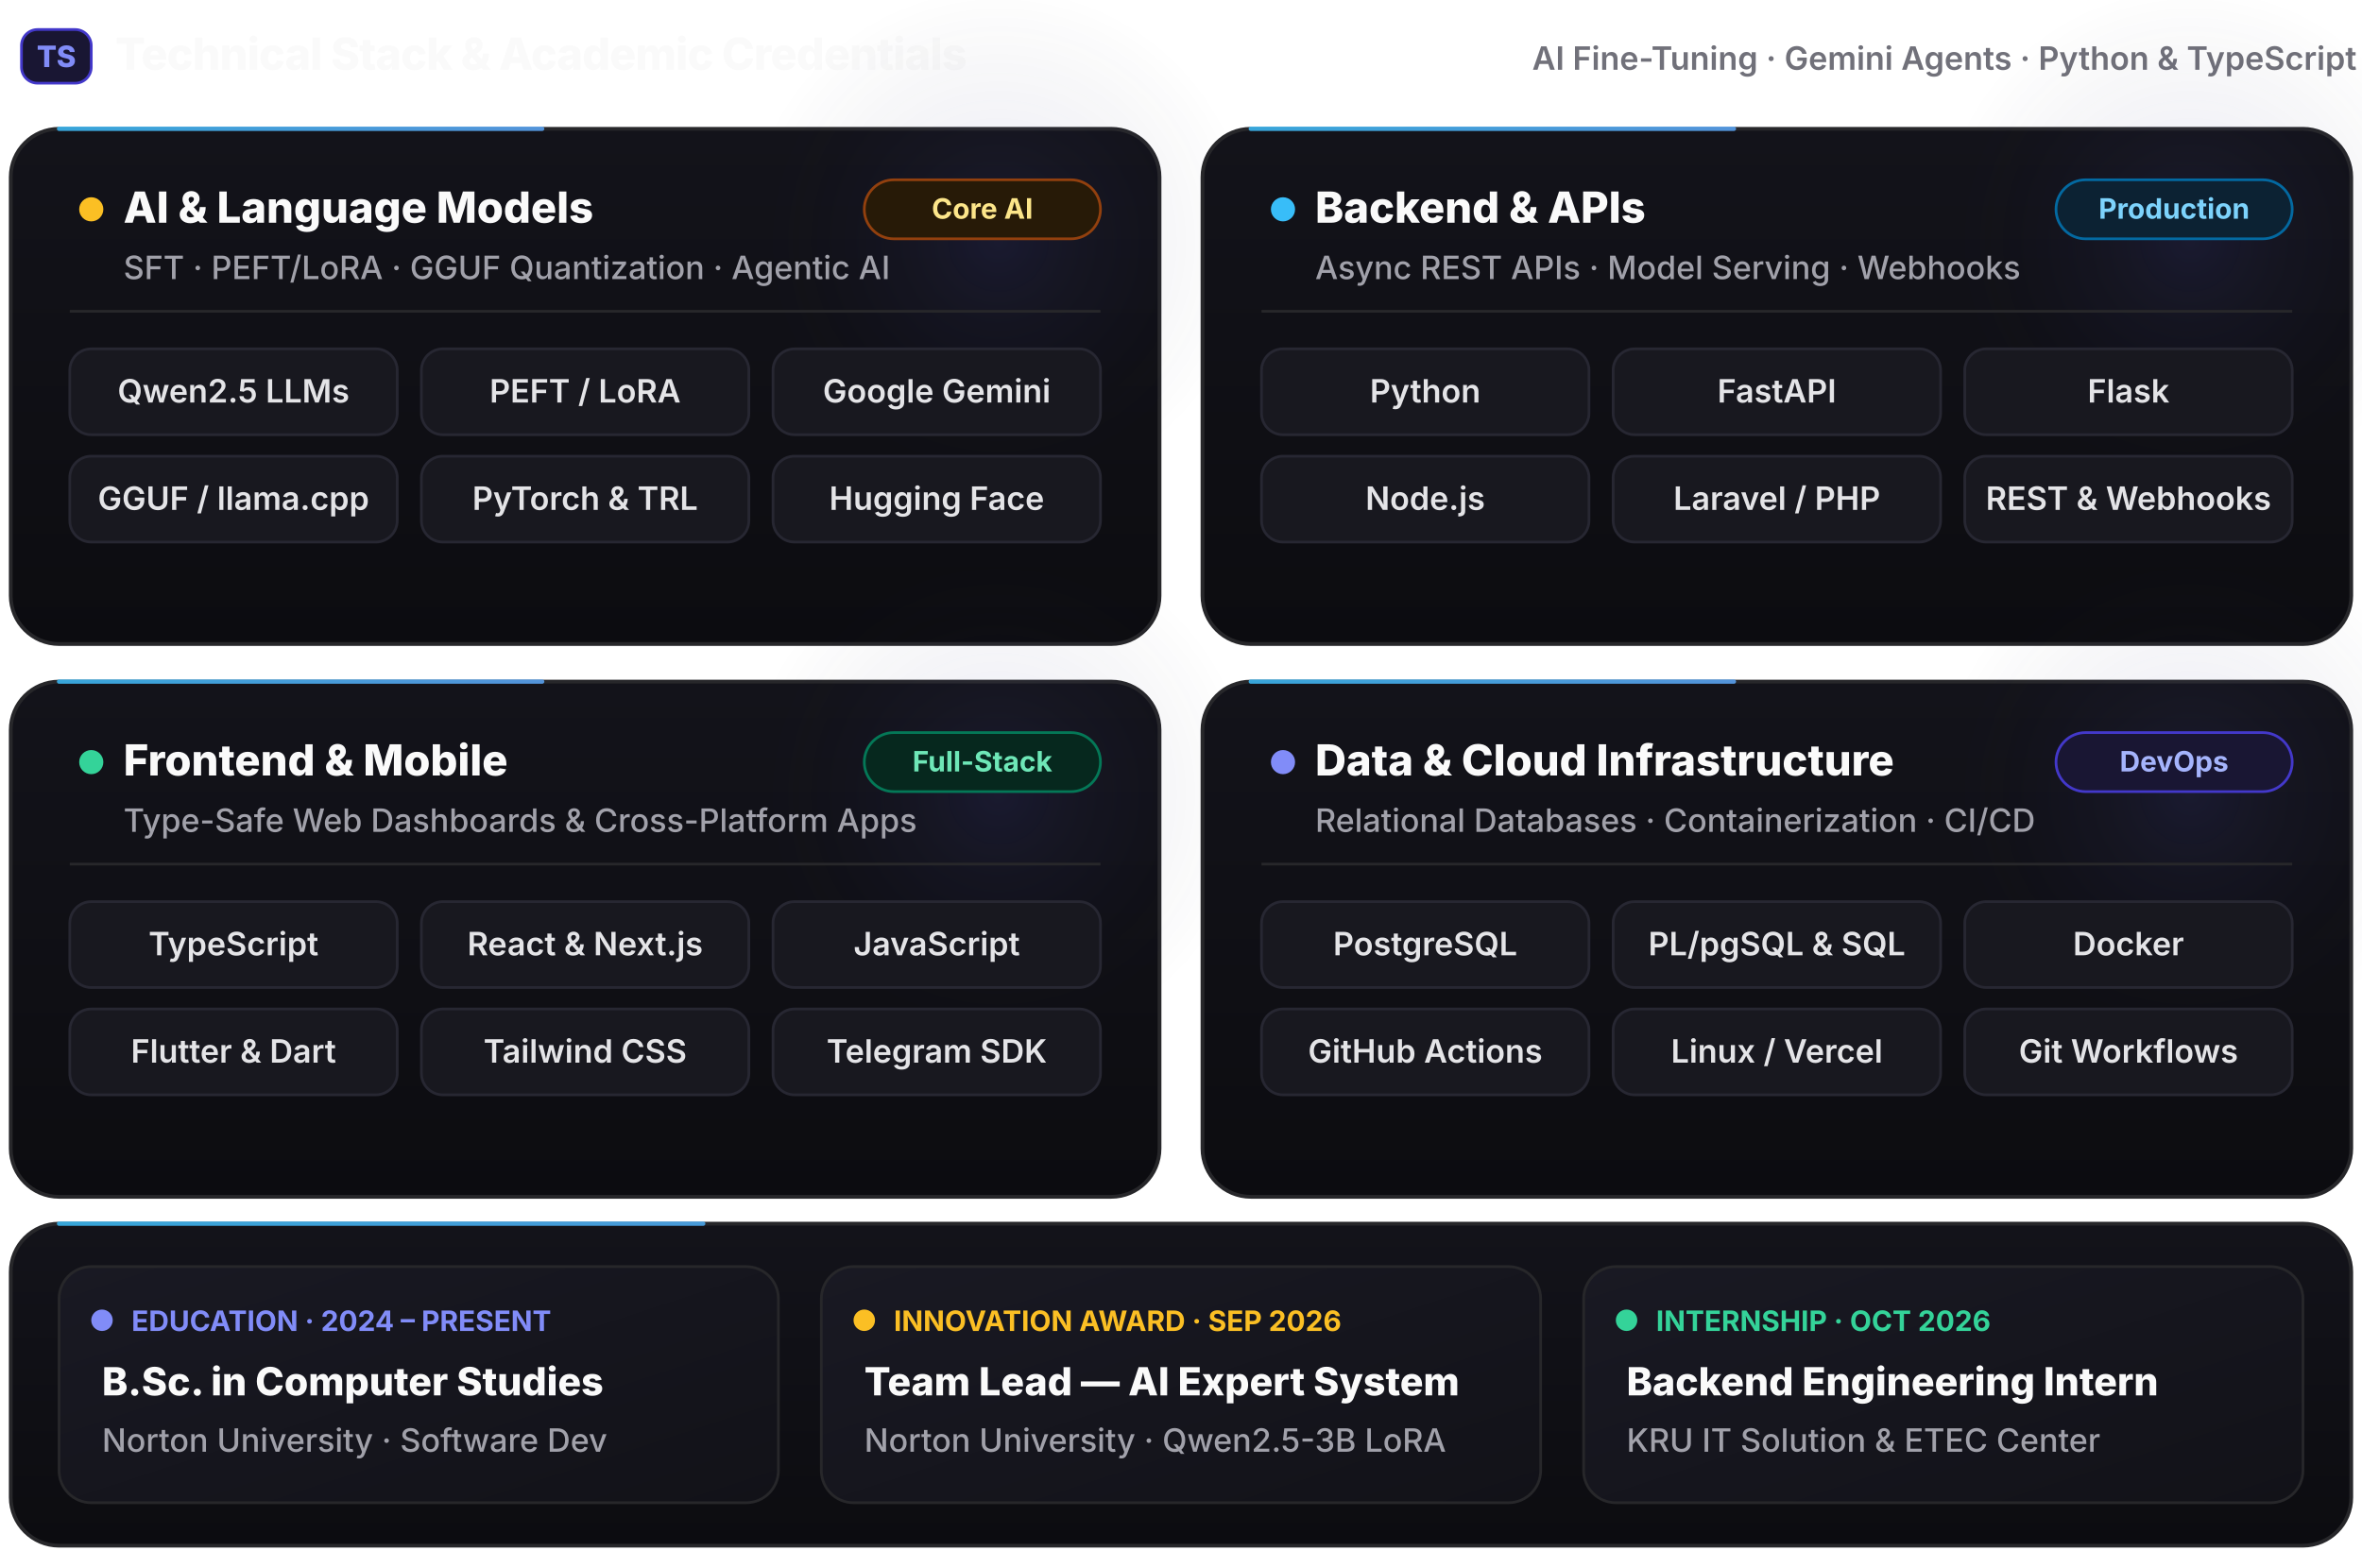
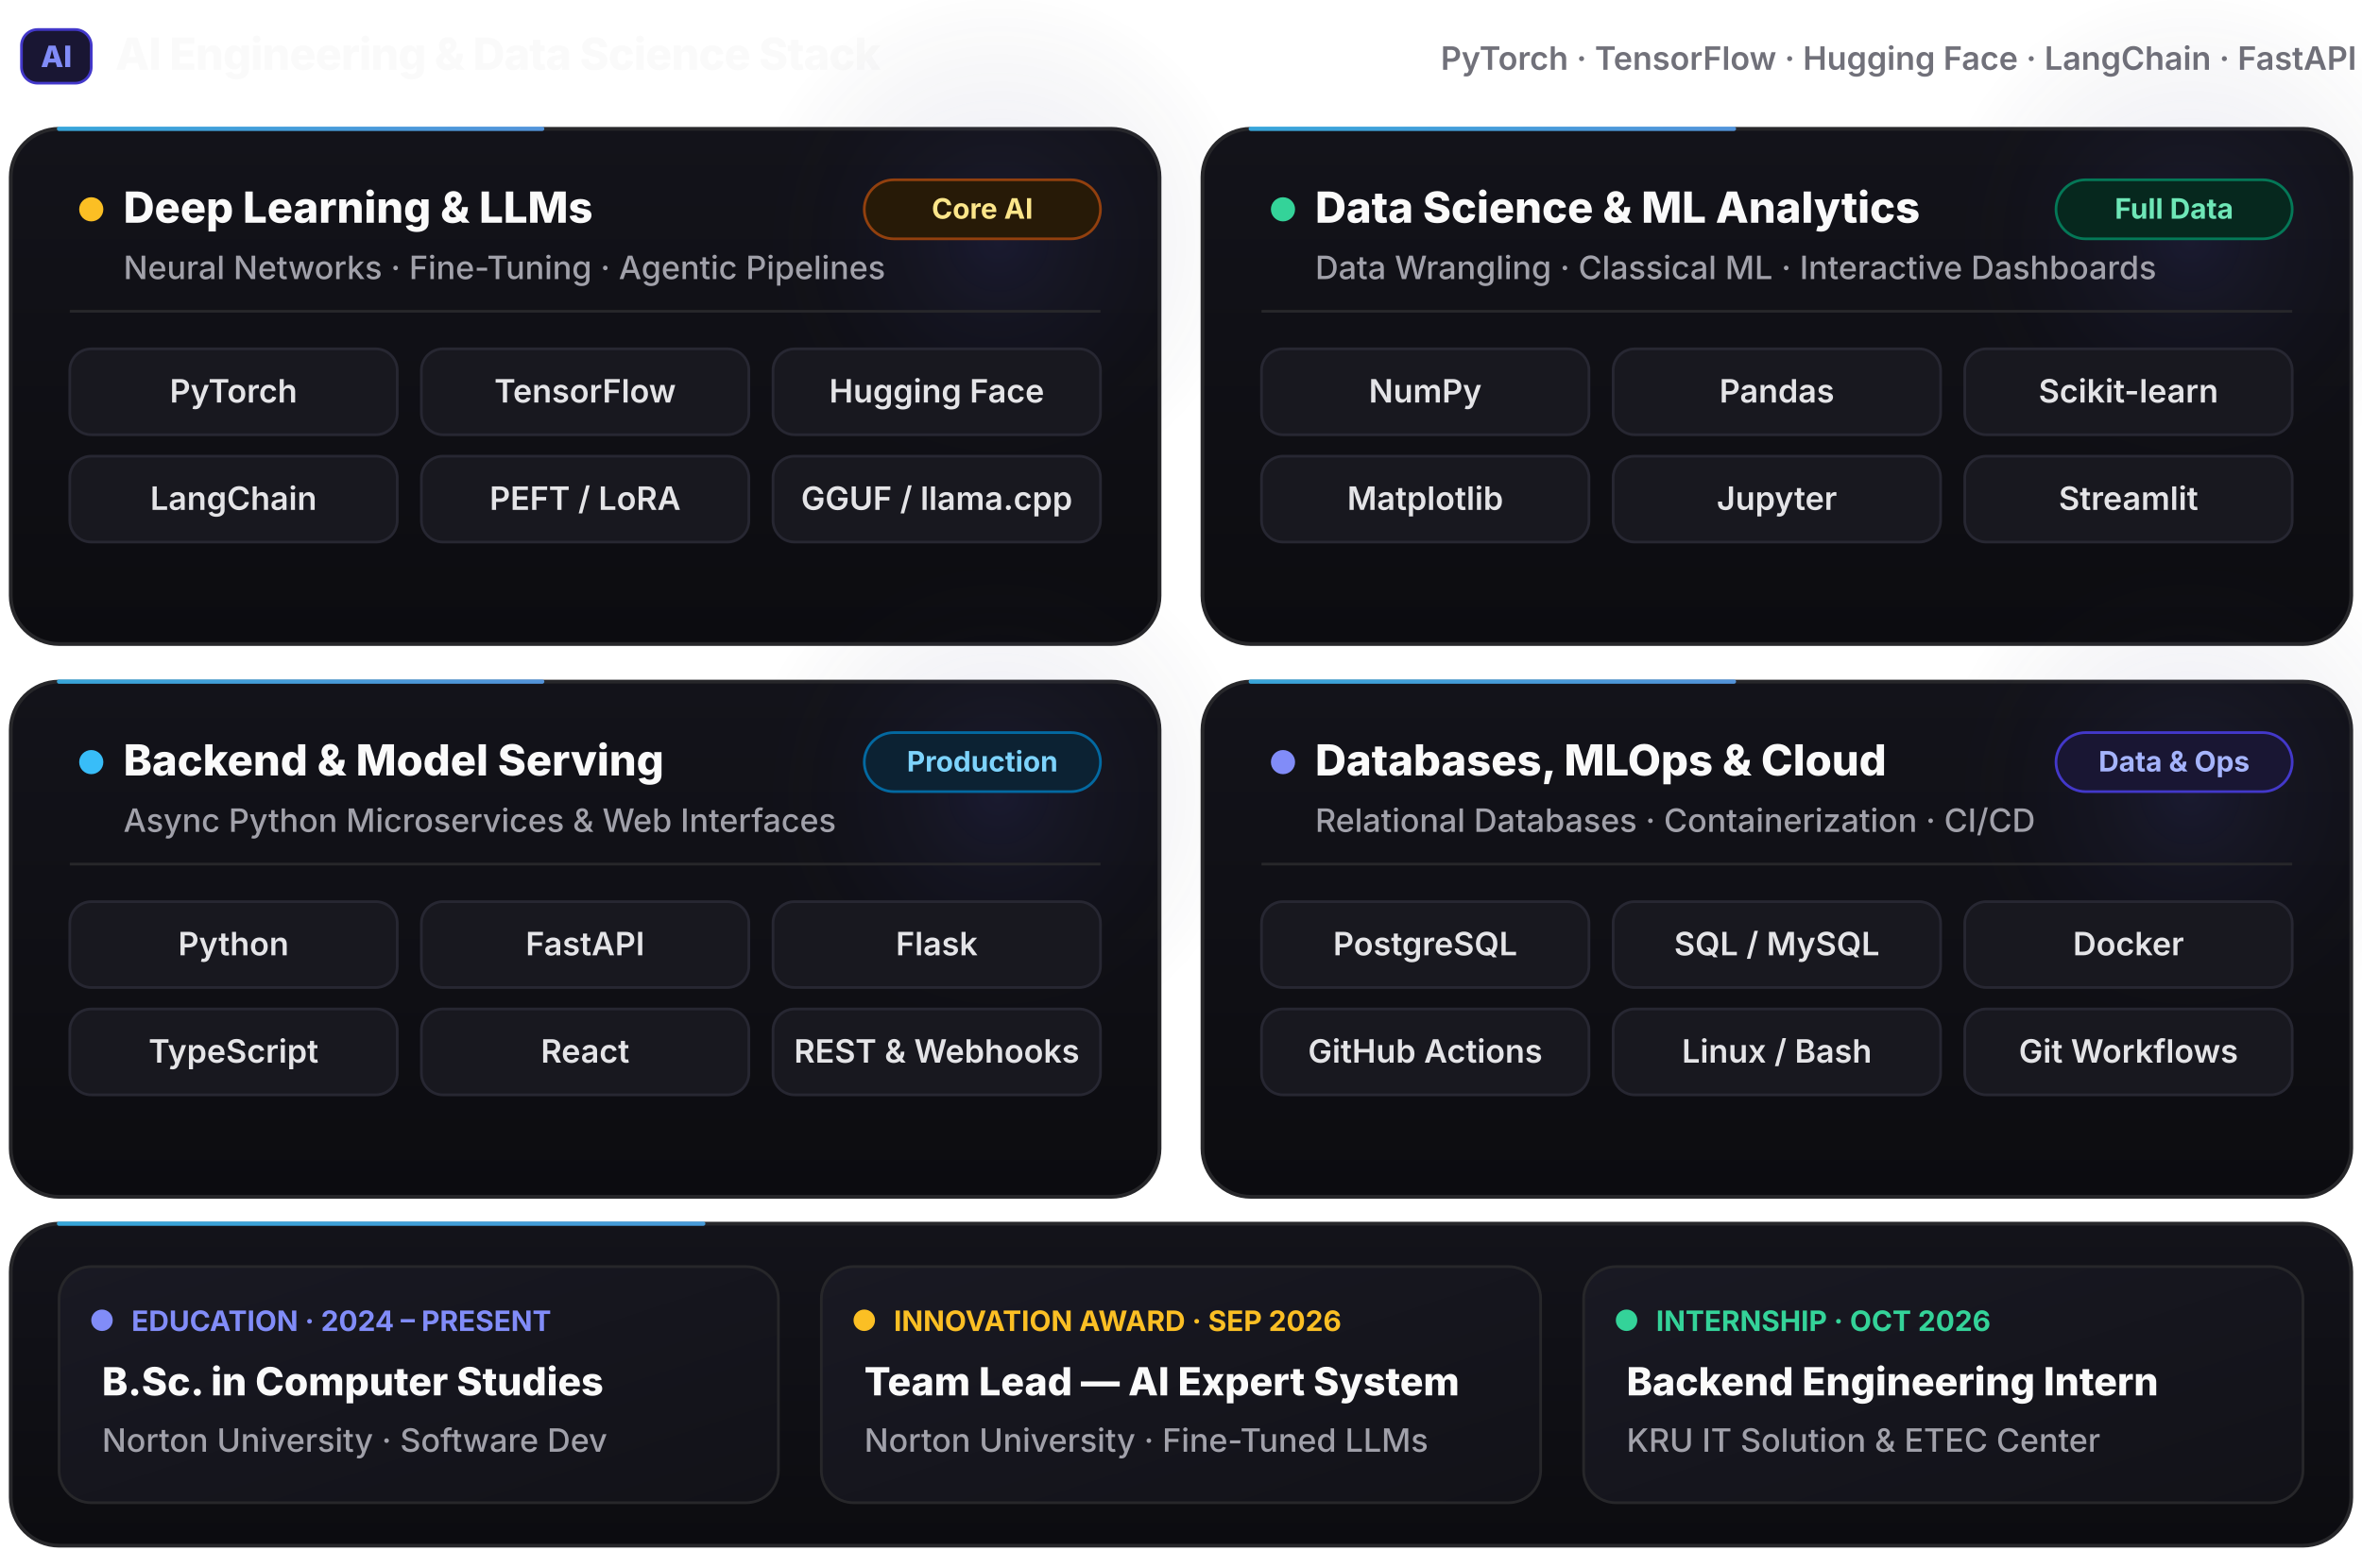
<svg xmlns="http://www.w3.org/2000/svg" viewBox="0 0 880 584" width="100%">
  <defs>
    <style>
      .sans { font-family: -apple-system, BlinkMacSystemFont, "Segoe UI", Inter, Roboto, Helvetica, Arial, sans-serif; }
    </style>
    <linearGradient id="bgCard" x1="0" y1="0" x2="0" y2="1">
      <stop offset="0%" stop-color="#13131A" />
      <stop offset="100%" stop-color="#0C0C10" />
    </linearGradient>
    <linearGradient id="subCard" x1="0" y1="0" x2="1" y2="1">
      <stop offset="0%" stop-color="#191923" />
      <stop offset="100%" stop-color="#121218" />
    </linearGradient>
    <radialGradient id="orbGlow" cx="50%" cy="50%" r="50%">
      <stop offset="0%" stop-color="#6366F1" stop-opacity="0.11" />
      <stop offset="100%" stop-color="#09090B" stop-opacity="0" />
    </radialGradient>
    <linearGradient id="beamStack" x1="0" y1="0" x2="1" y2="1">
      <stop offset="0%" stop-color="#38BDF8" />
      <stop offset="50%" stop-color="#818CF8" />
      <stop offset="100%" stop-color="#34D399" />
    </linearGradient>
  </defs>
  <g transform="translate(8, 26)">
    <rect x="0" y="-15" width="26" height="20" rx="6" fill="#191633" stroke="#4338CA" stroke-width="1" />
-     <text x="13" y="-1" text-anchor="middle" class="sans" font-size="11" font-weight="800" fill="#818CF8">TS</text>
-     <text x="35" y="0" class="sans" font-size="16.5" font-weight="800" fill="#FAFAFA" letter-spacing="-0.3">Technical Stack &amp; Academic Credentials</text>
-     <text x="870" y="0" text-anchor="end" class="sans" font-size="12" font-weight="600" fill="#71717A">AI Fine-Tuning · Gemini Agents · Python &amp; TypeScript</text>
+     <text x="13" y="-1" text-anchor="middle" class="sans" font-size="11" font-weight="800" fill="#818CF8">AI</text>
+     <text x="35" y="0" class="sans" font-size="16.5" font-weight="800" fill="#FAFAFA" letter-spacing="-0.3">AI Engineering &amp; Data Science Stack</text>
+     <text x="870" y="0" text-anchor="end" class="sans" font-size="12" font-weight="600" fill="#71717A">PyTorch · TensorFlow · Hugging Face · LangChain · FastAPI</text>
  </g>
  <g transform="translate(4, 48)">
    <rect x="0" y="0" width="428" height="192" rx="18" fill="url(#bgCard)" stroke="#27272A" stroke-width="1.4" />
    <circle cx="368" cy="42" r="95" fill="url(#orbGlow)">
      <animate attributeName="cy" values="42;88;42" dur="9s" repeatCount="indefinite" />
    </circle>
    <rect x="0" y="0" width="428" height="192" rx="18" fill="none" stroke="url(#beamStack)" stroke-width="1.6" stroke-dasharray="180 1120" stroke-linecap="round" opacity="0.85">
      <animate attributeName="stroke-dashoffset" from="1300" to="0" dur="10s" repeatCount="indefinite" />
    </rect>
    <g transform="translate(22, 18)">
      <circle cx="8" cy="12" r="4.5" fill="#FBBF24">
        <animate attributeName="opacity" values="1;0.35;1" dur="2.4s" repeatCount="indefinite" />
      </circle>
-       <text x="20" y="17" class="sans" font-size="16" font-weight="800" fill="#FAFAFA">AI &amp; Language Models</text>
+       <text x="20" y="17" class="sans" font-size="16" font-weight="800" fill="#FAFAFA">Deep Learning &amp; LLMs</text>
      <rect x="296" y="1" width="88" height="22" rx="11" fill="#271A07" stroke="#92400E" stroke-width="1" />
      <text x="340" y="15.5" text-anchor="middle" class="sans" font-size="10.5" font-weight="700" fill="#FDE68A">Core AI</text>
-       <text x="20" y="38" class="sans" font-size="12" font-weight="500" fill="#A1A1AA">SFT · PEFT/LoRA · GGUF Quantization · Agentic AI</text>
+       <text x="20" y="38" class="sans" font-size="12" font-weight="500" fill="#A1A1AA">Neural Networks · Fine-Tuning · Agentic Pipelines</text>
      <line x1="0" y1="50" x2="384" y2="50" stroke="#27272A" stroke-width="1" />
      <g transform="translate(0, 64)">
        <rect x="0" y="0" width="122" height="32" rx="8" fill="#18181F" stroke="#272732" stroke-width="1" />
-         <text x="61" y="20" text-anchor="middle" class="sans" font-size="12" font-weight="600" fill="#E4E4E7">Qwen2.5 LLMs</text>
+         <text x="61" y="20" text-anchor="middle" class="sans" font-size="12" font-weight="600" fill="#E4E4E7">PyTorch</text>
        <rect x="131" y="0" width="122" height="32" rx="8" fill="#18181F" stroke="#272732" stroke-width="1" />
-         <text x="192" y="20" text-anchor="middle" class="sans" font-size="12" font-weight="600" fill="#E4E4E7">PEFT / LoRA</text>
+         <text x="192" y="20" text-anchor="middle" class="sans" font-size="12" font-weight="600" fill="#E4E4E7">TensorFlow</text>
        <rect x="262" y="0" width="122" height="32" rx="8" fill="#18181F" stroke="#272732" stroke-width="1" />
-         <text x="323" y="20" text-anchor="middle" class="sans" font-size="12" font-weight="600" fill="#E4E4E7">Google Gemini</text>
+         <text x="323" y="20" text-anchor="middle" class="sans" font-size="12" font-weight="600" fill="#E4E4E7">Hugging Face</text>
        <rect x="0" y="40" width="122" height="32" rx="8" fill="#18181F" stroke="#272732" stroke-width="1" />
-         <text x="61" y="60" text-anchor="middle" class="sans" font-size="12" font-weight="600" fill="#E4E4E7">GGUF / llama.cpp</text>
+         <text x="61" y="60" text-anchor="middle" class="sans" font-size="12" font-weight="600" fill="#E4E4E7">LangChain</text>
        <rect x="131" y="40" width="122" height="32" rx="8" fill="#18181F" stroke="#272732" stroke-width="1" />
-         <text x="192" y="60" text-anchor="middle" class="sans" font-size="12" font-weight="600" fill="#E4E4E7">PyTorch &amp; TRL</text>
+         <text x="192" y="60" text-anchor="middle" class="sans" font-size="12" font-weight="600" fill="#E4E4E7">PEFT / LoRA</text>
        <rect x="262" y="40" width="122" height="32" rx="8" fill="#18181F" stroke="#272732" stroke-width="1" />
-         <text x="323" y="60" text-anchor="middle" class="sans" font-size="12" font-weight="600" fill="#E4E4E7">Hugging Face</text>
+         <text x="323" y="60" text-anchor="middle" class="sans" font-size="12" font-weight="600" fill="#E4E4E7">GGUF / llama.cpp</text>
      </g>
    </g>
  </g>
  <g transform="translate(448, 48)">
    <rect x="0" y="0" width="428" height="192" rx="18" fill="url(#bgCard)" stroke="#27272A" stroke-width="1.4" />
    <circle cx="368" cy="42" r="95" fill="url(#orbGlow)">
      <animate attributeName="cy" values="42;88;42" dur="10s" repeatCount="indefinite" />
    </circle>
    <rect x="0" y="0" width="428" height="192" rx="18" fill="none" stroke="url(#beamStack)" stroke-width="1.6" stroke-dasharray="180 1120" stroke-linecap="round" opacity="0.85">
      <animate attributeName="stroke-dashoffset" from="1050" to="-250" dur="10s" repeatCount="indefinite" />
    </rect>
    <g transform="translate(22, 18)">
-       <circle cx="8" cy="12" r="4.5" fill="#38BDF8">
+       <circle cx="8" cy="12" r="4.5" fill="#34D399">
        <animate attributeName="opacity" values="1;0.35;1" dur="2.4s" repeatCount="indefinite" />
      </circle>
-       <text x="20" y="17" class="sans" font-size="16" font-weight="800" fill="#FAFAFA">Backend &amp; APIs</text>
-       <rect x="296" y="1" width="88" height="22" rx="11" fill="#0C2233" stroke="#0369A1" stroke-width="1" />
-       <text x="340" y="15.5" text-anchor="middle" class="sans" font-size="10.5" font-weight="700" fill="#7DD3FC">Production</text>
-       <text x="20" y="38" class="sans" font-size="12" font-weight="500" fill="#A1A1AA">Async REST APIs · Model Serving · Webhooks</text>
+       <text x="20" y="17" class="sans" font-size="16" font-weight="800" fill="#FAFAFA">Data Science &amp; ML Analytics</text>
+       <rect x="296" y="1" width="88" height="22" rx="11" fill="#06281E" stroke="#047857" stroke-width="1" />
+       <text x="340" y="15.5" text-anchor="middle" class="sans" font-size="10.5" font-weight="700" fill="#6EE7B7">Full Data</text>
+       <text x="20" y="38" class="sans" font-size="12" font-weight="500" fill="#A1A1AA">Data Wrangling · Classical ML · Interactive Dashboards</text>
      <line x1="0" y1="50" x2="384" y2="50" stroke="#27272A" stroke-width="1" />
      <g transform="translate(0, 64)">
        <rect x="0" y="0" width="122" height="32" rx="8" fill="#18181F" stroke="#272732" stroke-width="1" />
-         <text x="61" y="20" text-anchor="middle" class="sans" font-size="12" font-weight="600" fill="#E4E4E7">Python</text>
+         <text x="61" y="20" text-anchor="middle" class="sans" font-size="12" font-weight="600" fill="#E4E4E7">NumPy</text>
        <rect x="131" y="0" width="122" height="32" rx="8" fill="#18181F" stroke="#272732" stroke-width="1" />
-         <text x="192" y="20" text-anchor="middle" class="sans" font-size="12" font-weight="600" fill="#E4E4E7">FastAPI</text>
+         <text x="192" y="20" text-anchor="middle" class="sans" font-size="12" font-weight="600" fill="#E4E4E7">Pandas</text>
        <rect x="262" y="0" width="122" height="32" rx="8" fill="#18181F" stroke="#272732" stroke-width="1" />
-         <text x="323" y="20" text-anchor="middle" class="sans" font-size="12" font-weight="600" fill="#E4E4E7">Flask</text>
+         <text x="323" y="20" text-anchor="middle" class="sans" font-size="12" font-weight="600" fill="#E4E4E7">Scikit-learn</text>
        <rect x="0" y="40" width="122" height="32" rx="8" fill="#18181F" stroke="#272732" stroke-width="1" />
-         <text x="61" y="60" text-anchor="middle" class="sans" font-size="12" font-weight="600" fill="#E4E4E7">Node.js</text>
+         <text x="61" y="60" text-anchor="middle" class="sans" font-size="12" font-weight="600" fill="#E4E4E7">Matplotlib</text>
        <rect x="131" y="40" width="122" height="32" rx="8" fill="#18181F" stroke="#272732" stroke-width="1" />
-         <text x="192" y="60" text-anchor="middle" class="sans" font-size="12" font-weight="600" fill="#E4E4E7">Laravel / PHP</text>
+         <text x="192" y="60" text-anchor="middle" class="sans" font-size="12" font-weight="600" fill="#E4E4E7">Jupyter</text>
        <rect x="262" y="40" width="122" height="32" rx="8" fill="#18181F" stroke="#272732" stroke-width="1" />
-         <text x="323" y="60" text-anchor="middle" class="sans" font-size="12" font-weight="600" fill="#E4E4E7">REST &amp; Webhooks</text>
+         <text x="323" y="60" text-anchor="middle" class="sans" font-size="12" font-weight="600" fill="#E4E4E7">Streamlit</text>
      </g>
    </g>
  </g>
  <g transform="translate(4, 254)">
    <rect x="0" y="0" width="428" height="192" rx="18" fill="url(#bgCard)" stroke="#27272A" stroke-width="1.4" />
    <circle cx="368" cy="42" r="95" fill="url(#orbGlow)">
      <animate attributeName="cy" values="42;88;42" dur="11s" repeatCount="indefinite" />
    </circle>
    <rect x="0" y="0" width="428" height="192" rx="18" fill="none" stroke="url(#beamStack)" stroke-width="1.6" stroke-dasharray="180 1120" stroke-linecap="round" opacity="0.85">
      <animate attributeName="stroke-dashoffset" from="800" to="-500" dur="10s" repeatCount="indefinite" />
    </rect>
    <g transform="translate(22, 18)">
-       <circle cx="8" cy="12" r="4.5" fill="#34D399">
+       <circle cx="8" cy="12" r="4.5" fill="#38BDF8">
        <animate attributeName="opacity" values="1;0.35;1" dur="2.4s" repeatCount="indefinite" />
      </circle>
-       <text x="20" y="17" class="sans" font-size="16" font-weight="800" fill="#FAFAFA">Frontend &amp; Mobile</text>
-       <rect x="296" y="1" width="88" height="22" rx="11" fill="#06281E" stroke="#047857" stroke-width="1" />
-       <text x="340" y="15.5" text-anchor="middle" class="sans" font-size="10.5" font-weight="700" fill="#6EE7B7">Full-Stack</text>
-       <text x="20" y="38" class="sans" font-size="12" font-weight="500" fill="#A1A1AA">Type-Safe Web Dashboards &amp; Cross-Platform Apps</text>
+       <text x="20" y="17" class="sans" font-size="16" font-weight="800" fill="#FAFAFA">Backend &amp; Model Serving</text>
+       <rect x="296" y="1" width="88" height="22" rx="11" fill="#0C2233" stroke="#0369A1" stroke-width="1" />
+       <text x="340" y="15.5" text-anchor="middle" class="sans" font-size="10.5" font-weight="700" fill="#7DD3FC">Production</text>
+       <text x="20" y="38" class="sans" font-size="12" font-weight="500" fill="#A1A1AA">Async Python Microservices &amp; Web Interfaces</text>
      <line x1="0" y1="50" x2="384" y2="50" stroke="#27272A" stroke-width="1" />
      <g transform="translate(0, 64)">
        <rect x="0" y="0" width="122" height="32" rx="8" fill="#18181F" stroke="#272732" stroke-width="1" />
-         <text x="61" y="20" text-anchor="middle" class="sans" font-size="12" font-weight="600" fill="#E4E4E7">TypeScript</text>
+         <text x="61" y="20" text-anchor="middle" class="sans" font-size="12" font-weight="600" fill="#E4E4E7">Python</text>
        <rect x="131" y="0" width="122" height="32" rx="8" fill="#18181F" stroke="#272732" stroke-width="1" />
-         <text x="192" y="20" text-anchor="middle" class="sans" font-size="12" font-weight="600" fill="#E4E4E7">React &amp; Next.js</text>
+         <text x="192" y="20" text-anchor="middle" class="sans" font-size="12" font-weight="600" fill="#E4E4E7">FastAPI</text>
        <rect x="262" y="0" width="122" height="32" rx="8" fill="#18181F" stroke="#272732" stroke-width="1" />
-         <text x="323" y="20" text-anchor="middle" class="sans" font-size="12" font-weight="600" fill="#E4E4E7">JavaScript</text>
+         <text x="323" y="20" text-anchor="middle" class="sans" font-size="12" font-weight="600" fill="#E4E4E7">Flask</text>
        <rect x="0" y="40" width="122" height="32" rx="8" fill="#18181F" stroke="#272732" stroke-width="1" />
-         <text x="61" y="60" text-anchor="middle" class="sans" font-size="12" font-weight="600" fill="#E4E4E7">Flutter &amp; Dart</text>
+         <text x="61" y="60" text-anchor="middle" class="sans" font-size="12" font-weight="600" fill="#E4E4E7">TypeScript</text>
        <rect x="131" y="40" width="122" height="32" rx="8" fill="#18181F" stroke="#272732" stroke-width="1" />
-         <text x="192" y="60" text-anchor="middle" class="sans" font-size="12" font-weight="600" fill="#E4E4E7">Tailwind CSS</text>
+         <text x="192" y="60" text-anchor="middle" class="sans" font-size="12" font-weight="600" fill="#E4E4E7">React</text>
        <rect x="262" y="40" width="122" height="32" rx="8" fill="#18181F" stroke="#272732" stroke-width="1" />
-         <text x="323" y="60" text-anchor="middle" class="sans" font-size="12" font-weight="600" fill="#E4E4E7">Telegram SDK</text>
+         <text x="323" y="60" text-anchor="middle" class="sans" font-size="12" font-weight="600" fill="#E4E4E7">REST &amp; Webhooks</text>
      </g>
    </g>
  </g>
  <g transform="translate(448, 254)">
    <rect x="0" y="0" width="428" height="192" rx="18" fill="url(#bgCard)" stroke="#27272A" stroke-width="1.4" />
    <circle cx="368" cy="42" r="95" fill="url(#orbGlow)">
      <animate attributeName="cy" values="42;88;42" dur="12s" repeatCount="indefinite" />
    </circle>
    <rect x="0" y="0" width="428" height="192" rx="18" fill="none" stroke="url(#beamStack)" stroke-width="1.6" stroke-dasharray="180 1120" stroke-linecap="round" opacity="0.85">
      <animate attributeName="stroke-dashoffset" from="550" to="-750" dur="10s" repeatCount="indefinite" />
    </rect>
    <g transform="translate(22, 18)">
      <circle cx="8" cy="12" r="4.5" fill="#818CF8">
        <animate attributeName="opacity" values="1;0.35;1" dur="2.4s" repeatCount="indefinite" />
      </circle>
-       <text x="20" y="17" class="sans" font-size="16" font-weight="800" fill="#FAFAFA">Data &amp; Cloud Infrastructure</text>
+       <text x="20" y="17" class="sans" font-size="16" font-weight="800" fill="#FAFAFA">Databases, MLOps &amp; Cloud</text>
      <rect x="296" y="1" width="88" height="22" rx="11" fill="#191633" stroke="#4338CA" stroke-width="1" />
-       <text x="340" y="15.5" text-anchor="middle" class="sans" font-size="10.5" font-weight="700" fill="#A5B4FC">DevOps</text>
+       <text x="340" y="15.5" text-anchor="middle" class="sans" font-size="10.5" font-weight="700" fill="#A5B4FC">Data &amp; Ops</text>
      <text x="20" y="38" class="sans" font-size="12" font-weight="500" fill="#A1A1AA">Relational Databases · Containerization · CI/CD</text>
      <line x1="0" y1="50" x2="384" y2="50" stroke="#27272A" stroke-width="1" />
      <g transform="translate(0, 64)">
        <rect x="0" y="0" width="122" height="32" rx="8" fill="#18181F" stroke="#272732" stroke-width="1" />
        <text x="61" y="20" text-anchor="middle" class="sans" font-size="12" font-weight="600" fill="#E4E4E7">PostgreSQL</text>
        <rect x="131" y="0" width="122" height="32" rx="8" fill="#18181F" stroke="#272732" stroke-width="1" />
-         <text x="192" y="20" text-anchor="middle" class="sans" font-size="12" font-weight="600" fill="#E4E4E7">PL/pgSQL &amp; SQL</text>
+         <text x="192" y="20" text-anchor="middle" class="sans" font-size="12" font-weight="600" fill="#E4E4E7">SQL / MySQL</text>
        <rect x="262" y="0" width="122" height="32" rx="8" fill="#18181F" stroke="#272732" stroke-width="1" />
        <text x="323" y="20" text-anchor="middle" class="sans" font-size="12" font-weight="600" fill="#E4E4E7">Docker</text>
        <rect x="0" y="40" width="122" height="32" rx="8" fill="#18181F" stroke="#272732" stroke-width="1" />
        <text x="61" y="60" text-anchor="middle" class="sans" font-size="12" font-weight="600" fill="#E4E4E7">GitHub Actions</text>
        <rect x="131" y="40" width="122" height="32" rx="8" fill="#18181F" stroke="#272732" stroke-width="1" />
-         <text x="192" y="60" text-anchor="middle" class="sans" font-size="12" font-weight="600" fill="#E4E4E7">Linux / Vercel</text>
+         <text x="192" y="60" text-anchor="middle" class="sans" font-size="12" font-weight="600" fill="#E4E4E7">Linux / Bash</text>
        <rect x="262" y="40" width="122" height="32" rx="8" fill="#18181F" stroke="#272732" stroke-width="1" />
        <text x="323" y="60" text-anchor="middle" class="sans" font-size="12" font-weight="600" fill="#E4E4E7">Git Workflows</text>
      </g>
    </g>
  </g>
  <g transform="translate(4, 456)">
    <rect x="0" y="0" width="872" height="120" rx="18" fill="url(#bgCard)" stroke="#27272A" stroke-width="1.4" />
    <rect x="0" y="0" width="872" height="120" rx="18" fill="none" stroke="url(#beamStack)" stroke-width="1.6" stroke-dasharray="240 1800" stroke-linecap="round" opacity="0.85">
      <animate attributeName="stroke-dashoffset" from="2040" to="0" dur="12s" repeatCount="indefinite" />
    </rect>
    <g transform="translate(18, 16)">
      <rect x="0" y="0" width="268" height="88" rx="12" fill="url(#subCard)" stroke="#27272A" stroke-width="1" />
      <circle cx="16" cy="20" r="4" fill="#818CF8" />
      <text x="27" y="24" class="sans" font-size="10.5" font-weight="700" fill="#818CF8">EDUCATION · 2024 – PRESENT</text>
      <text x="16" y="48" class="sans" font-size="14.5" font-weight="800" fill="#FAFAFA">B.Sc. in Computer Studies</text>
      <text x="16" y="69" class="sans" font-size="12" font-weight="500" fill="#A1A1AA">Norton University · Software Dev</text>
    </g>
    <g transform="translate(302, 16)">
      <rect x="0" y="0" width="268" height="88" rx="12" fill="url(#subCard)" stroke="#27272A" stroke-width="1" />
      <circle cx="16" cy="20" r="4" fill="#FBBF24" />
      <text x="27" y="24" class="sans" font-size="10.5" font-weight="700" fill="#FBBF24">INNOVATION AWARD · SEP 2026</text>
      <text x="16" y="48" class="sans" font-size="14.5" font-weight="800" fill="#FAFAFA">Team Lead — AI Expert System</text>
-       <text x="16" y="69" class="sans" font-size="12" font-weight="500" fill="#A1A1AA">Norton University · Qwen2.5-3B LoRA</text>
+       <text x="16" y="69" class="sans" font-size="12" font-weight="500" fill="#A1A1AA">Norton University · Fine-Tuned LLMs</text>
    </g>
    <g transform="translate(586, 16)">
      <rect x="0" y="0" width="268" height="88" rx="12" fill="url(#subCard)" stroke="#27272A" stroke-width="1" />
      <circle cx="16" cy="20" r="4" fill="#34D399" />
      <text x="27" y="24" class="sans" font-size="10.5" font-weight="700" fill="#34D399">INTERNSHIP · OCT 2026</text>
      <text x="16" y="48" class="sans" font-size="14.5" font-weight="800" fill="#FAFAFA">Backend Engineering Intern</text>
      <text x="16" y="69" class="sans" font-size="12" font-weight="500" fill="#A1A1AA">KRU IT Solution &amp; ETEC Center</text>
    </g>
  </g>
</svg>
